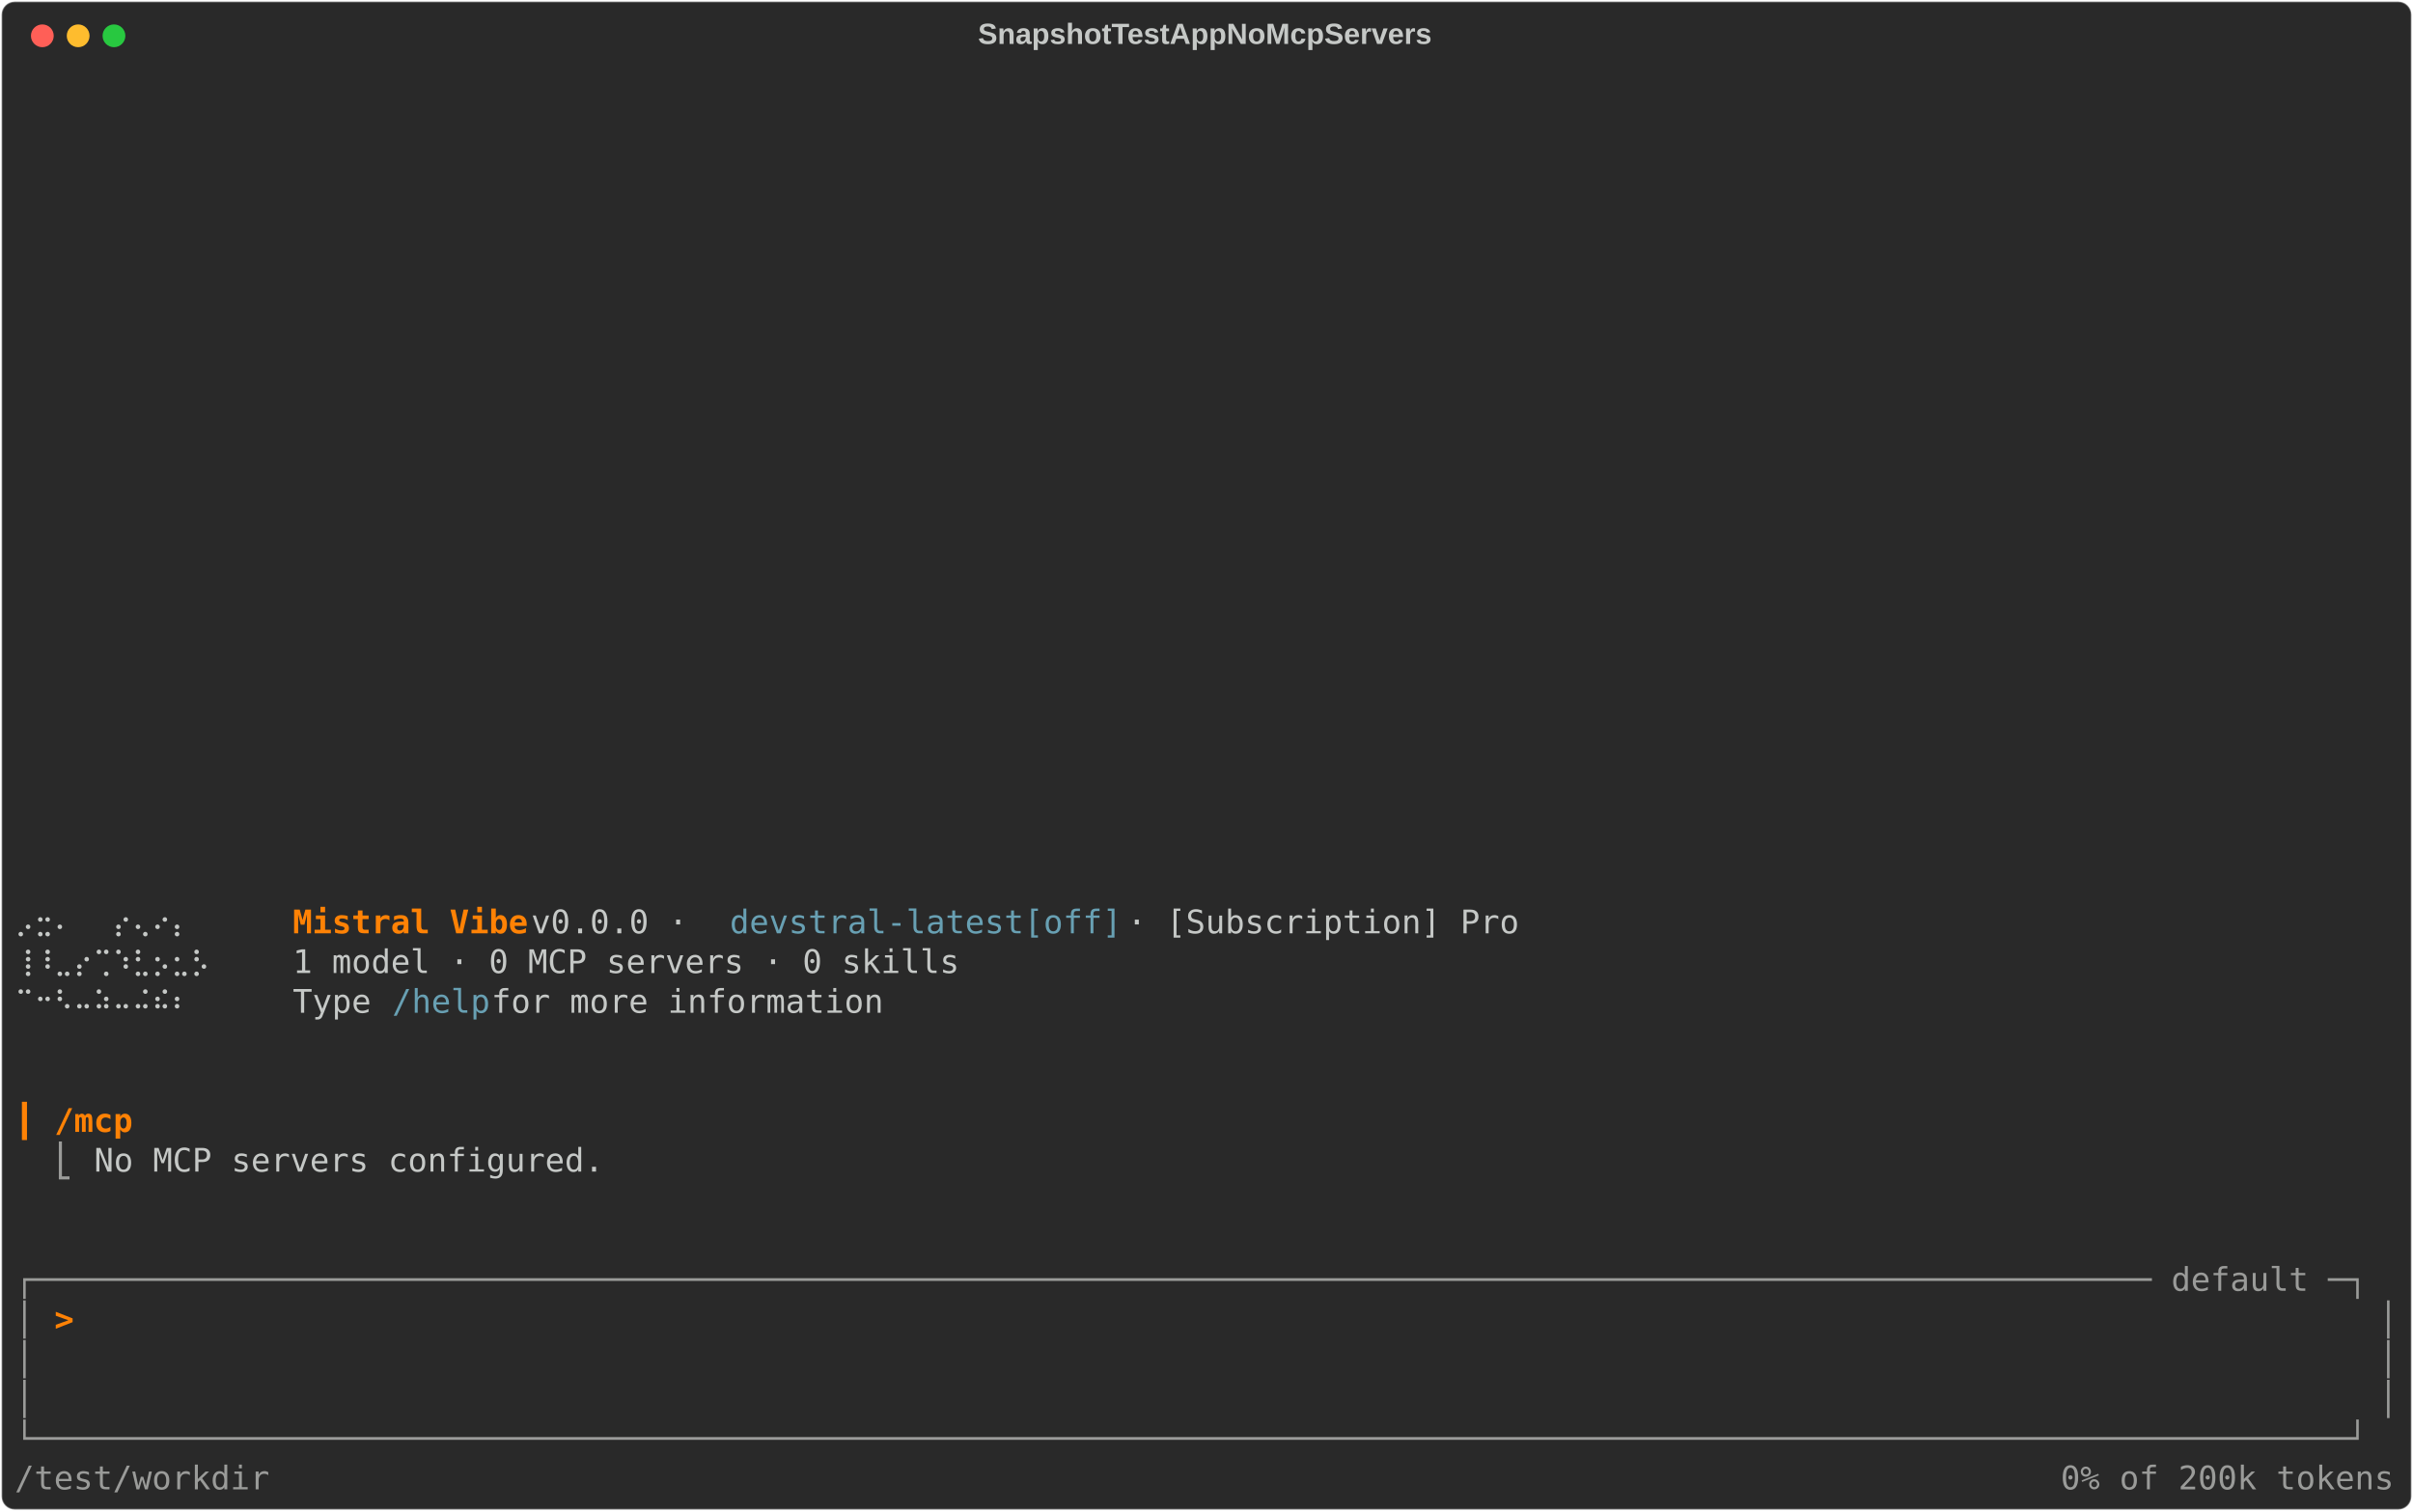
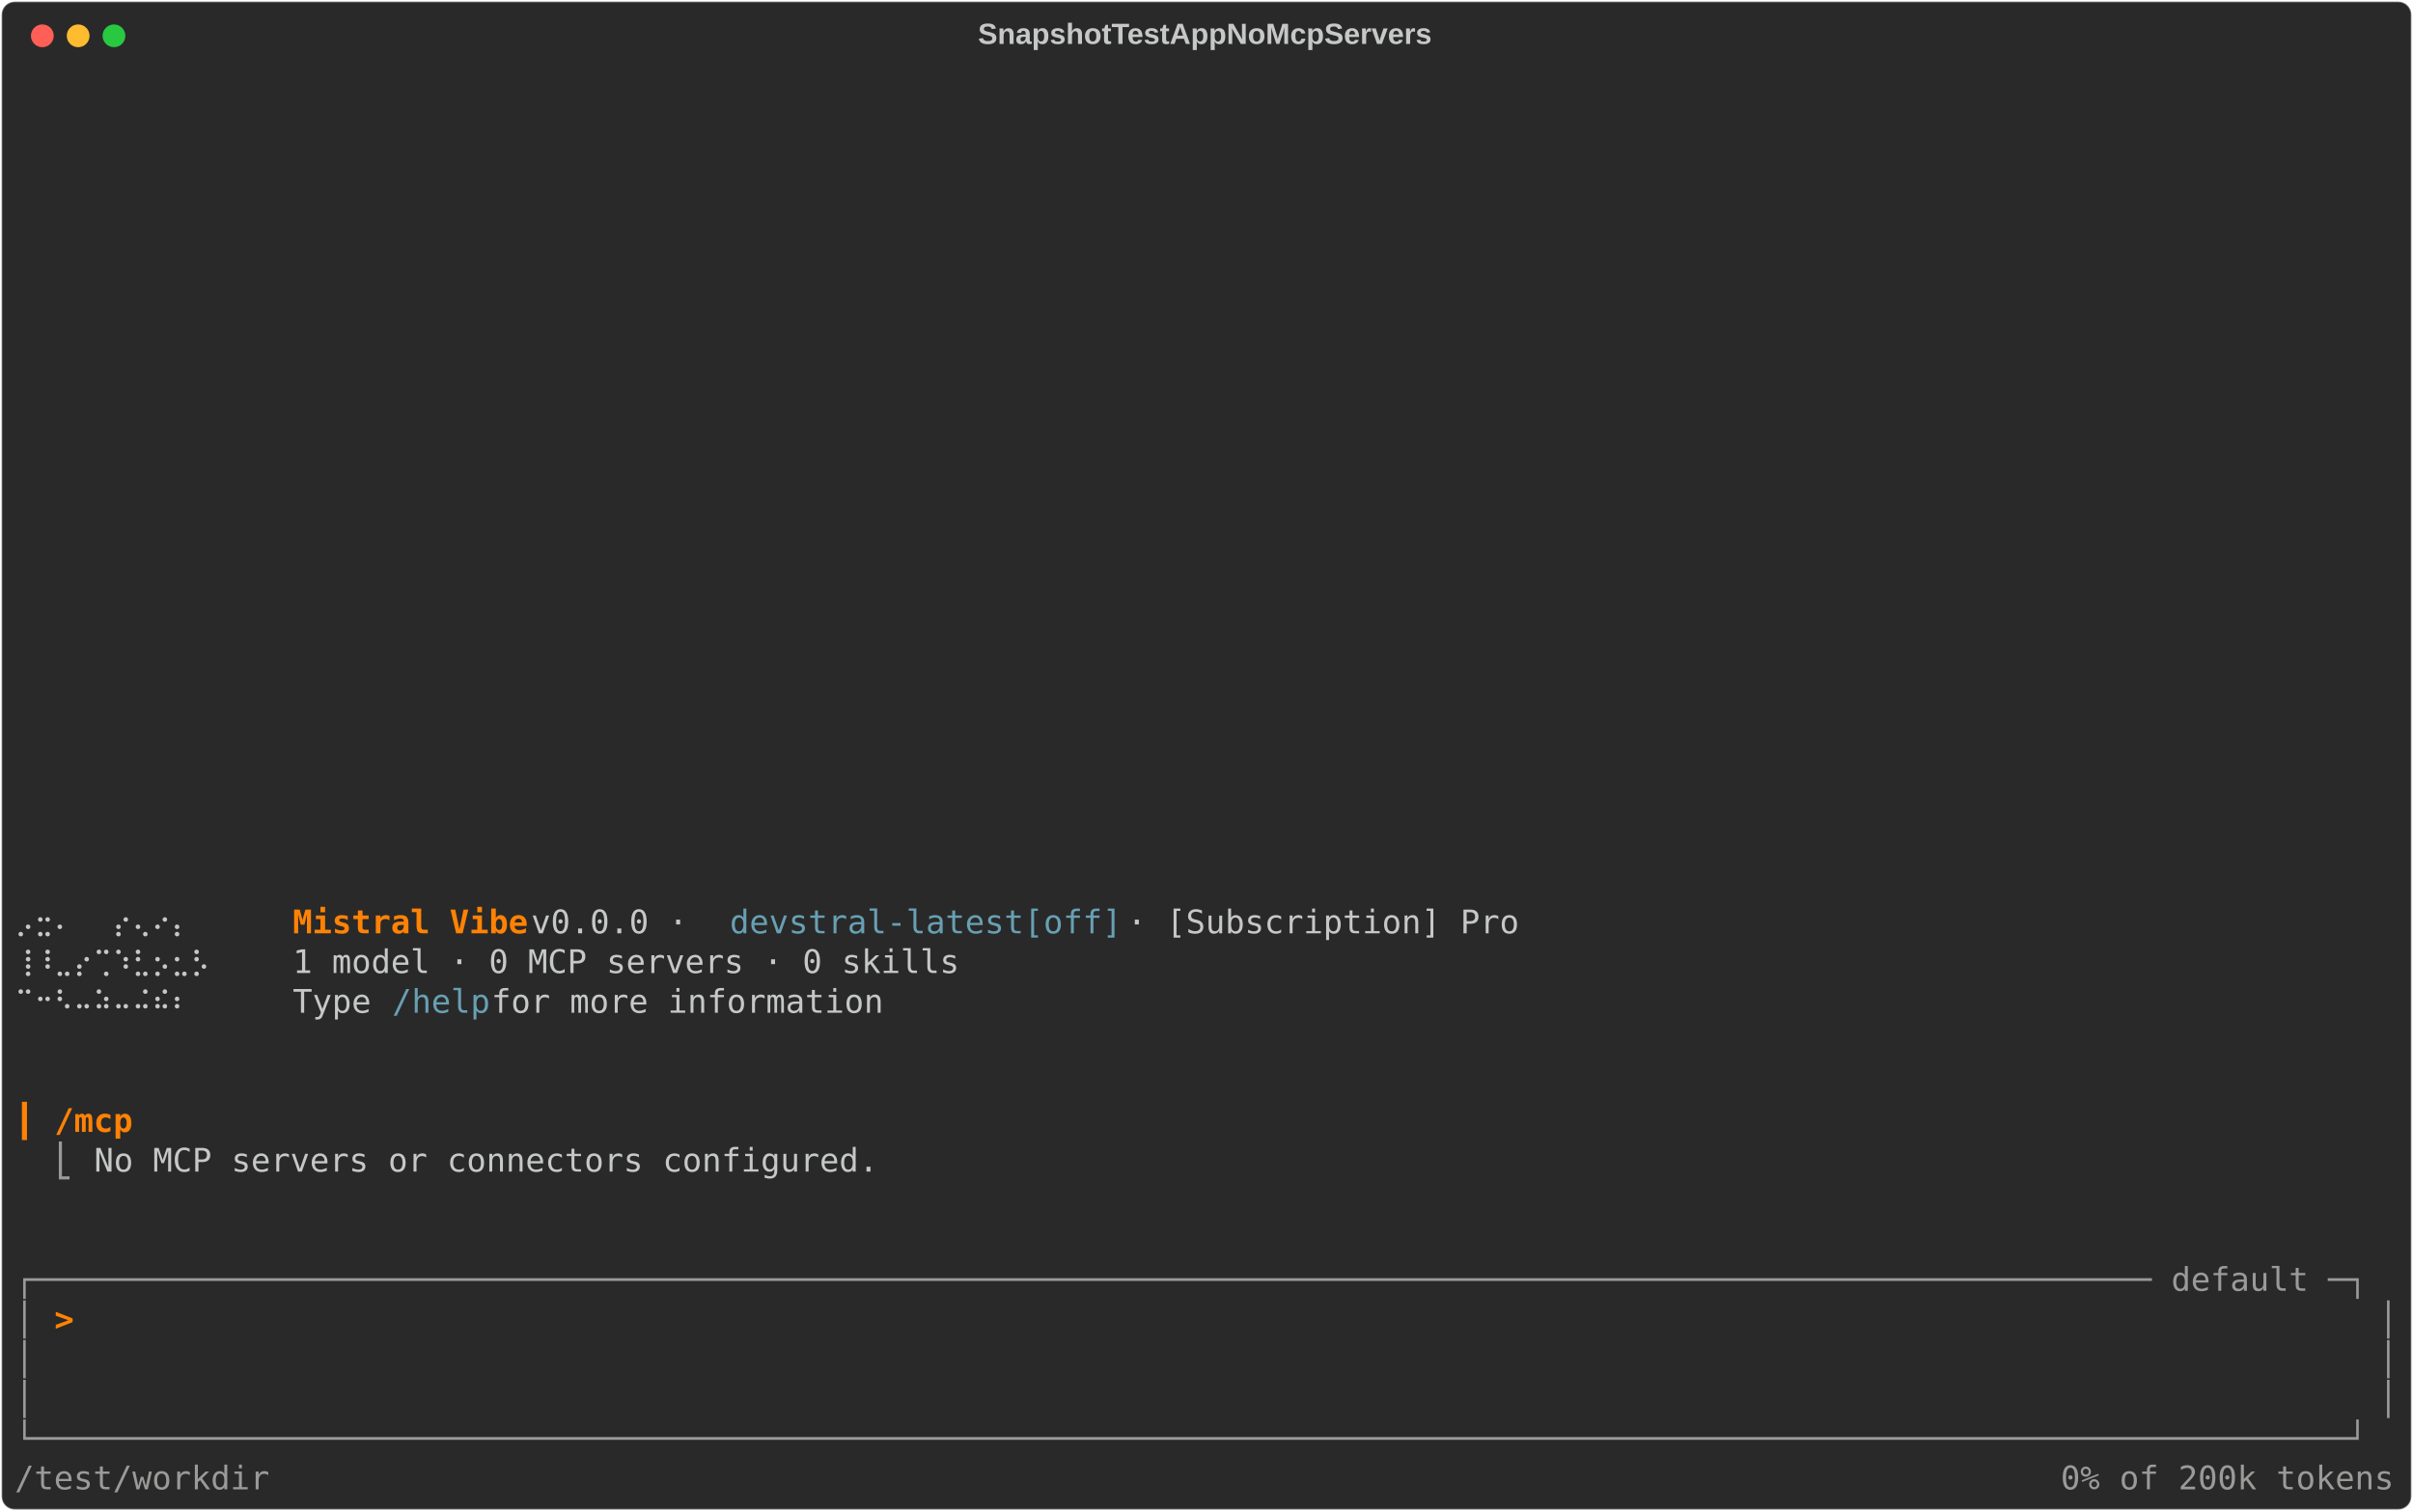
<svg xmlns="http://www.w3.org/2000/svg" class="rich-terminal" viewBox="0 0 1482 928.4">
  <style>

    @font-face {
        font-family: "Fira Code";
        src: local("FiraCode-Regular"),
                url("https://cdnjs.cloudflare.com/ajax/libs/firacode/6.2.0/woff2/FiraCode-Regular.woff2") format("woff2"),
                url("https://cdnjs.cloudflare.com/ajax/libs/firacode/6.2.0/woff/FiraCode-Regular.woff") format("woff");
        font-style: normal;
        font-weight: 400;
    }
    @font-face {
        font-family: "Fira Code";
        src: local("FiraCode-Bold"),
                url("https://cdnjs.cloudflare.com/ajax/libs/firacode/6.2.0/woff2/FiraCode-Bold.woff2") format("woff2"),
                url("https://cdnjs.cloudflare.com/ajax/libs/firacode/6.2.0/woff/FiraCode-Bold.woff") format("woff");
        font-style: bold;
        font-weight: 700;
    }

-     .terminal-9108451134-matrix {
+     .terminal-matrix {
        font-family: Fira Code, monospace;
        font-size: 20px;
        line-height: 24.4px;
        font-variant-east-asian: full-width;
    }

-     .terminal-9108451134-title {
+     .terminal-title {
        font-size: 18px;
        font-weight: bold;
        font-family: arial;
    }

-     .terminal-9108451134-r1 { fill: #c5c8c6 }
- .terminal-9108451134-r2 { fill: #ff8205;font-weight: bold }
- .terminal-9108451134-r3 { fill: #68a0b3 }
- .terminal-9108451134-r4 { fill: #ff8205 }
- .terminal-9108451134-r5 { fill: #9a9b99 }
+     .terminal-r1 { fill: #c5c8c6 }
+ .terminal-r2 { fill: #ff8205;font-weight: bold }
+ .terminal-r3 { fill: #68a0b3 }
+ .terminal-r4 { fill: #ff8205 }
+ .terminal-r5 { fill: #9a9b99 }
    </style>
  <defs>
-     <clipPath id="terminal-9108451134-clip-terminal">
+     <clipPath id="terminal-clip-terminal">
      <rect x="0" y="0" width="1463.0" height="877.4" />
    </clipPath>
-     <clipPath id="terminal-9108451134-line-0">
+     <clipPath id="terminal-line-0">
      <rect x="0" y="1.5" width="1464" height="24.65" />
    </clipPath>
-     <clipPath id="terminal-9108451134-line-1">
+     <clipPath id="terminal-line-1">
      <rect x="0" y="25.9" width="1464" height="24.65" />
    </clipPath>
-     <clipPath id="terminal-9108451134-line-2">
+     <clipPath id="terminal-line-2">
      <rect x="0" y="50.3" width="1464" height="24.65" />
    </clipPath>
-     <clipPath id="terminal-9108451134-line-3">
+     <clipPath id="terminal-line-3">
      <rect x="0" y="74.7" width="1464" height="24.65" />
    </clipPath>
-     <clipPath id="terminal-9108451134-line-4">
+     <clipPath id="terminal-line-4">
      <rect x="0" y="99.1" width="1464" height="24.65" />
    </clipPath>
-     <clipPath id="terminal-9108451134-line-5">
+     <clipPath id="terminal-line-5">
      <rect x="0" y="123.5" width="1464" height="24.65" />
    </clipPath>
-     <clipPath id="terminal-9108451134-line-6">
+     <clipPath id="terminal-line-6">
      <rect x="0" y="147.9" width="1464" height="24.65" />
    </clipPath>
-     <clipPath id="terminal-9108451134-line-7">
+     <clipPath id="terminal-line-7">
      <rect x="0" y="172.3" width="1464" height="24.65" />
    </clipPath>
-     <clipPath id="terminal-9108451134-line-8">
+     <clipPath id="terminal-line-8">
      <rect x="0" y="196.7" width="1464" height="24.65" />
    </clipPath>
-     <clipPath id="terminal-9108451134-line-9">
+     <clipPath id="terminal-line-9">
      <rect x="0" y="221.1" width="1464" height="24.65" />
    </clipPath>
-     <clipPath id="terminal-9108451134-line-10">
+     <clipPath id="terminal-line-10">
      <rect x="0" y="245.5" width="1464" height="24.65" />
    </clipPath>
-     <clipPath id="terminal-9108451134-line-11">
+     <clipPath id="terminal-line-11">
      <rect x="0" y="269.9" width="1464" height="24.65" />
    </clipPath>
-     <clipPath id="terminal-9108451134-line-12">
+     <clipPath id="terminal-line-12">
      <rect x="0" y="294.3" width="1464" height="24.65" />
    </clipPath>
-     <clipPath id="terminal-9108451134-line-13">
+     <clipPath id="terminal-line-13">
      <rect x="0" y="318.7" width="1464" height="24.65" />
    </clipPath>
-     <clipPath id="terminal-9108451134-line-14">
+     <clipPath id="terminal-line-14">
      <rect x="0" y="343.1" width="1464" height="24.65" />
    </clipPath>
-     <clipPath id="terminal-9108451134-line-15">
+     <clipPath id="terminal-line-15">
      <rect x="0" y="367.5" width="1464" height="24.65" />
    </clipPath>
-     <clipPath id="terminal-9108451134-line-16">
+     <clipPath id="terminal-line-16">
      <rect x="0" y="391.9" width="1464" height="24.65" />
    </clipPath>
-     <clipPath id="terminal-9108451134-line-17">
+     <clipPath id="terminal-line-17">
      <rect x="0" y="416.3" width="1464" height="24.65" />
    </clipPath>
-     <clipPath id="terminal-9108451134-line-18">
+     <clipPath id="terminal-line-18">
      <rect x="0" y="440.7" width="1464" height="24.65" />
    </clipPath>
-     <clipPath id="terminal-9108451134-line-19">
+     <clipPath id="terminal-line-19">
      <rect x="0" y="465.1" width="1464" height="24.65" />
    </clipPath>
-     <clipPath id="terminal-9108451134-line-20">
+     <clipPath id="terminal-line-20">
      <rect x="0" y="489.5" width="1464" height="24.65" />
    </clipPath>
-     <clipPath id="terminal-9108451134-line-21">
+     <clipPath id="terminal-line-21">
      <rect x="0" y="513.9" width="1464" height="24.65" />
    </clipPath>
-     <clipPath id="terminal-9108451134-line-22">
+     <clipPath id="terminal-line-22">
      <rect x="0" y="538.3" width="1464" height="24.65" />
    </clipPath>
-     <clipPath id="terminal-9108451134-line-23">
+     <clipPath id="terminal-line-23">
      <rect x="0" y="562.7" width="1464" height="24.65" />
    </clipPath>
-     <clipPath id="terminal-9108451134-line-24">
+     <clipPath id="terminal-line-24">
      <rect x="0" y="587.1" width="1464" height="24.65" />
    </clipPath>
-     <clipPath id="terminal-9108451134-line-25">
+     <clipPath id="terminal-line-25">
      <rect x="0" y="611.5" width="1464" height="24.65" />
    </clipPath>
-     <clipPath id="terminal-9108451134-line-26">
+     <clipPath id="terminal-line-26">
      <rect x="0" y="635.9" width="1464" height="24.65" />
    </clipPath>
-     <clipPath id="terminal-9108451134-line-27">
+     <clipPath id="terminal-line-27">
      <rect x="0" y="660.3" width="1464" height="24.65" />
    </clipPath>
-     <clipPath id="terminal-9108451134-line-28">
+     <clipPath id="terminal-line-28">
      <rect x="0" y="684.7" width="1464" height="24.65" />
    </clipPath>
-     <clipPath id="terminal-9108451134-line-29">
+     <clipPath id="terminal-line-29">
      <rect x="0" y="709.1" width="1464" height="24.65" />
    </clipPath>
-     <clipPath id="terminal-9108451134-line-30">
+     <clipPath id="terminal-line-30">
      <rect x="0" y="733.5" width="1464" height="24.65" />
    </clipPath>
-     <clipPath id="terminal-9108451134-line-31">
+     <clipPath id="terminal-line-31">
      <rect x="0" y="757.9" width="1464" height="24.65" />
    </clipPath>
-     <clipPath id="terminal-9108451134-line-32">
+     <clipPath id="terminal-line-32">
      <rect x="0" y="782.3" width="1464" height="24.65" />
    </clipPath>
-     <clipPath id="terminal-9108451134-line-33">
+     <clipPath id="terminal-line-33">
      <rect x="0" y="806.7" width="1464" height="24.65" />
    </clipPath>
-     <clipPath id="terminal-9108451134-line-34">
+     <clipPath id="terminal-line-34">
      <rect x="0" y="831.1" width="1464" height="24.65" />
    </clipPath>
  </defs>
  <rect fill="#292929" stroke="rgba(255,255,255,0.35)" stroke-width="1" x="1" y="1" width="1480" height="926.4" rx="8" />
-   <text class="terminal-9108451134-title" fill="#c5c8c6" text-anchor="middle" x="740" y="27">SnapshotTestAppNoMcpServers</text>
+   <text class="terminal-title" fill="#c5c8c6" text-anchor="middle" x="740" y="27">SnapshotTestAppNoMcpServers</text>
  <g transform="translate(26,22)">
    <circle cx="0" cy="0" r="7" fill="#ff5f57" />
    <circle cx="22" cy="0" r="7" fill="#febc2e" />
    <circle cx="44" cy="0" r="7" fill="#28c840" />
  </g>
-   <g transform="translate(9, 41)" clip-path="url(#terminal-9108451134-clip-terminal)">
-     <g class="terminal-9108451134-matrix">
-       <text class="terminal-9108451134-r1" x="1464" y="20" textLength="12.2" clip-path="url(#terminal-9108451134-line-0)">
- </text>
-       <text class="terminal-9108451134-r1" x="1464" y="44.4" textLength="12.2" clip-path="url(#terminal-9108451134-line-1)">
- </text>
-       <text class="terminal-9108451134-r1" x="1464" y="68.8" textLength="12.2" clip-path="url(#terminal-9108451134-line-2)">
- </text>
-       <text class="terminal-9108451134-r1" x="1464" y="93.2" textLength="12.2" clip-path="url(#terminal-9108451134-line-3)">
- </text>
-       <text class="terminal-9108451134-r1" x="1464" y="117.6" textLength="12.2" clip-path="url(#terminal-9108451134-line-4)">
- </text>
-       <text class="terminal-9108451134-r1" x="1464" y="142" textLength="12.2" clip-path="url(#terminal-9108451134-line-5)">
- </text>
-       <text class="terminal-9108451134-r1" x="1464" y="166.4" textLength="12.2" clip-path="url(#terminal-9108451134-line-6)">
- </text>
-       <text class="terminal-9108451134-r1" x="1464" y="190.8" textLength="12.2" clip-path="url(#terminal-9108451134-line-7)">
- </text>
-       <text class="terminal-9108451134-r1" x="1464" y="215.2" textLength="12.2" clip-path="url(#terminal-9108451134-line-8)">
- </text>
-       <text class="terminal-9108451134-r1" x="1464" y="239.6" textLength="12.2" clip-path="url(#terminal-9108451134-line-9)">
- </text>
-       <text class="terminal-9108451134-r1" x="1464" y="264" textLength="12.2" clip-path="url(#terminal-9108451134-line-10)">
- </text>
-       <text class="terminal-9108451134-r1" x="1464" y="288.4" textLength="12.2" clip-path="url(#terminal-9108451134-line-11)">
- </text>
-       <text class="terminal-9108451134-r1" x="1464" y="312.8" textLength="12.2" clip-path="url(#terminal-9108451134-line-12)">
- </text>
-       <text class="terminal-9108451134-r1" x="1464" y="337.2" textLength="12.2" clip-path="url(#terminal-9108451134-line-13)">
- </text>
-       <text class="terminal-9108451134-r1" x="1464" y="361.6" textLength="12.2" clip-path="url(#terminal-9108451134-line-14)">
- </text>
-       <text class="terminal-9108451134-r1" x="1464" y="386" textLength="12.2" clip-path="url(#terminal-9108451134-line-15)">
- </text>
-       <text class="terminal-9108451134-r1" x="1464" y="410.4" textLength="12.2" clip-path="url(#terminal-9108451134-line-16)">
- </text>
-       <text class="terminal-9108451134-r1" x="1464" y="434.8" textLength="12.2" clip-path="url(#terminal-9108451134-line-17)">
- </text>
-       <text class="terminal-9108451134-r1" x="1464" y="459.2" textLength="12.2" clip-path="url(#terminal-9108451134-line-18)">
- </text>
-       <text class="terminal-9108451134-r1" x="1464" y="483.6" textLength="12.2" clip-path="url(#terminal-9108451134-line-19)">
- </text>
-       <text class="terminal-9108451134-r1" x="1464" y="508" textLength="12.2" clip-path="url(#terminal-9108451134-line-20)">
- </text>
-       <text class="terminal-9108451134-r1" x="0" y="532.4" textLength="134.2" clip-path="url(#terminal-9108451134-line-21)">  ⡠⣒⠄  ⡔⢄⠔⡄</text>
-       <text class="terminal-9108451134-r2" x="170.8" y="532.4" textLength="146.4" clip-path="url(#terminal-9108451134-line-21)">Mistral Vibe</text>
-       <text class="terminal-9108451134-r1" x="317.2" y="532.4" textLength="122" clip-path="url(#terminal-9108451134-line-21)"> v0.0.0 · </text>
-       <text class="terminal-9108451134-r3" x="439.2" y="532.4" textLength="244" clip-path="url(#terminal-9108451134-line-21)">devstral-latest[off]</text>
-       <text class="terminal-9108451134-r1" x="683.2" y="532.4" textLength="256.2" clip-path="url(#terminal-9108451134-line-21)"> · [Subscription] Pro</text>
-       <text class="terminal-9108451134-r1" x="1464" y="532.4" textLength="12.2" clip-path="url(#terminal-9108451134-line-21)">
- </text>
-       <text class="terminal-9108451134-r1" x="0" y="556.8" textLength="134.2" clip-path="url(#terminal-9108451134-line-22)"> ⢸⠸⣀⡔⢉⠱⣃⡢⣂⡣</text>
-       <text class="terminal-9108451134-r1" x="170.8" y="556.8" textLength="414.8" clip-path="url(#terminal-9108451134-line-22)">1 model · 0 MCP servers · 0 skills</text>
-       <text class="terminal-9108451134-r1" x="1464" y="556.8" textLength="12.2" clip-path="url(#terminal-9108451134-line-22)">
- </text>
-       <text class="terminal-9108451134-r1" x="0" y="581.2" textLength="134.2" clip-path="url(#terminal-9108451134-line-23)">  ⠉⠒⠣⠤⠵⠤⠬⠮⠆</text>
-       <text class="terminal-9108451134-r1" x="170.8" y="581.2" textLength="61" clip-path="url(#terminal-9108451134-line-23)">Type </text>
-       <text class="terminal-9108451134-r3" x="231.8" y="581.2" textLength="61" clip-path="url(#terminal-9108451134-line-23)">/help</text>
-       <text class="terminal-9108451134-r1" x="292.8" y="581.2" textLength="256.2" clip-path="url(#terminal-9108451134-line-23)"> for more information</text>
-       <text class="terminal-9108451134-r1" x="1464" y="581.2" textLength="12.2" clip-path="url(#terminal-9108451134-line-23)">
- </text>
-       <text class="terminal-9108451134-r1" x="1464" y="605.6" textLength="12.2" clip-path="url(#terminal-9108451134-line-24)">
- </text>
-       <text class="terminal-9108451134-r1" x="1464" y="630" textLength="12.2" clip-path="url(#terminal-9108451134-line-25)">
- </text>
-       <text class="terminal-9108451134-r4" x="0" y="654.4" textLength="12.2" clip-path="url(#terminal-9108451134-line-26)">┃</text>
-       <text class="terminal-9108451134-r2" x="24.4" y="654.4" textLength="48.8" clip-path="url(#terminal-9108451134-line-26)">/mcp</text>
-       <text class="terminal-9108451134-r1" x="1464" y="654.4" textLength="12.2" clip-path="url(#terminal-9108451134-line-26)">
- </text>
-       <text class="terminal-9108451134-r5" x="24.4" y="678.8" textLength="12.2" clip-path="url(#terminal-9108451134-line-27)">⎣</text>
-       <text class="terminal-9108451134-r1" x="48.8" y="678.8" textLength="317.2" clip-path="url(#terminal-9108451134-line-27)">No MCP servers configured.</text>
-       <text class="terminal-9108451134-r1" x="1464" y="678.8" textLength="12.2" clip-path="url(#terminal-9108451134-line-27)">
- </text>
-       <text class="terminal-9108451134-r1" x="1464" y="703.2" textLength="12.2" clip-path="url(#terminal-9108451134-line-28)">
- </text>
-       <text class="terminal-9108451134-r1" x="1464" y="727.6" textLength="12.2" clip-path="url(#terminal-9108451134-line-29)">
- </text>
-       <text class="terminal-9108451134-r5" x="0" y="752" textLength="1464" clip-path="url(#terminal-9108451134-line-30)">┌──────────────────────────────────────────────────────────────────────────────────────────────────────────── default ─┐</text>
-       <text class="terminal-9108451134-r1" x="1464" y="752" textLength="12.2" clip-path="url(#terminal-9108451134-line-30)">
- </text>
-       <text class="terminal-9108451134-r5" x="0" y="776.4" textLength="12.2" clip-path="url(#terminal-9108451134-line-31)">│</text>
-       <text class="terminal-9108451134-r2" x="24.4" y="776.4" textLength="12.2" clip-path="url(#terminal-9108451134-line-31)">&gt;</text>
-       <text class="terminal-9108451134-r5" x="1451.8" y="776.4" textLength="12.2" clip-path="url(#terminal-9108451134-line-31)">│</text>
-       <text class="terminal-9108451134-r1" x="1464" y="776.4" textLength="12.2" clip-path="url(#terminal-9108451134-line-31)">
- </text>
-       <text class="terminal-9108451134-r5" x="0" y="800.8" textLength="12.2" clip-path="url(#terminal-9108451134-line-32)">│</text>
-       <text class="terminal-9108451134-r5" x="1451.8" y="800.8" textLength="12.2" clip-path="url(#terminal-9108451134-line-32)">│</text>
-       <text class="terminal-9108451134-r1" x="1464" y="800.8" textLength="12.2" clip-path="url(#terminal-9108451134-line-32)">
- </text>
-       <text class="terminal-9108451134-r5" x="0" y="825.2" textLength="12.2" clip-path="url(#terminal-9108451134-line-33)">│</text>
-       <text class="terminal-9108451134-r5" x="1451.8" y="825.2" textLength="12.2" clip-path="url(#terminal-9108451134-line-33)">│</text>
-       <text class="terminal-9108451134-r1" x="1464" y="825.2" textLength="12.2" clip-path="url(#terminal-9108451134-line-33)">
- </text>
-       <text class="terminal-9108451134-r5" x="0" y="849.6" textLength="1464" clip-path="url(#terminal-9108451134-line-34)">└──────────────────────────────────────────────────────────────────────────────────────────────────────────────────────┘</text>
-       <text class="terminal-9108451134-r1" x="1464" y="849.6" textLength="12.2" clip-path="url(#terminal-9108451134-line-34)">
- </text>
-       <text class="terminal-9108451134-r5" x="0" y="874" textLength="158.6" clip-path="url(#terminal-9108451134-line-35)">/test/workdir</text>
-       <text class="terminal-9108451134-r5" x="1256.6" y="874" textLength="207.4" clip-path="url(#terminal-9108451134-line-35)">0% of 200k tokens</text>
+   <g transform="translate(9, 41)" clip-path="url(#terminal-clip-terminal)">
+     <g class="terminal-matrix">
+       <text class="terminal-r1" x="1464" y="20" textLength="12.2" clip-path="url(#terminal-line-0)">
+ </text>
+       <text class="terminal-r1" x="1464" y="44.4" textLength="12.2" clip-path="url(#terminal-line-1)">
+ </text>
+       <text class="terminal-r1" x="1464" y="68.8" textLength="12.2" clip-path="url(#terminal-line-2)">
+ </text>
+       <text class="terminal-r1" x="1464" y="93.2" textLength="12.2" clip-path="url(#terminal-line-3)">
+ </text>
+       <text class="terminal-r1" x="1464" y="117.6" textLength="12.2" clip-path="url(#terminal-line-4)">
+ </text>
+       <text class="terminal-r1" x="1464" y="142" textLength="12.2" clip-path="url(#terminal-line-5)">
+ </text>
+       <text class="terminal-r1" x="1464" y="166.4" textLength="12.2" clip-path="url(#terminal-line-6)">
+ </text>
+       <text class="terminal-r1" x="1464" y="190.8" textLength="12.2" clip-path="url(#terminal-line-7)">
+ </text>
+       <text class="terminal-r1" x="1464" y="215.2" textLength="12.2" clip-path="url(#terminal-line-8)">
+ </text>
+       <text class="terminal-r1" x="1464" y="239.6" textLength="12.2" clip-path="url(#terminal-line-9)">
+ </text>
+       <text class="terminal-r1" x="1464" y="264" textLength="12.2" clip-path="url(#terminal-line-10)">
+ </text>
+       <text class="terminal-r1" x="1464" y="288.4" textLength="12.2" clip-path="url(#terminal-line-11)">
+ </text>
+       <text class="terminal-r1" x="1464" y="312.8" textLength="12.2" clip-path="url(#terminal-line-12)">
+ </text>
+       <text class="terminal-r1" x="1464" y="337.2" textLength="12.2" clip-path="url(#terminal-line-13)">
+ </text>
+       <text class="terminal-r1" x="1464" y="361.6" textLength="12.2" clip-path="url(#terminal-line-14)">
+ </text>
+       <text class="terminal-r1" x="1464" y="386" textLength="12.2" clip-path="url(#terminal-line-15)">
+ </text>
+       <text class="terminal-r1" x="1464" y="410.4" textLength="12.2" clip-path="url(#terminal-line-16)">
+ </text>
+       <text class="terminal-r1" x="1464" y="434.8" textLength="12.2" clip-path="url(#terminal-line-17)">
+ </text>
+       <text class="terminal-r1" x="1464" y="459.2" textLength="12.2" clip-path="url(#terminal-line-18)">
+ </text>
+       <text class="terminal-r1" x="1464" y="483.6" textLength="12.2" clip-path="url(#terminal-line-19)">
+ </text>
+       <text class="terminal-r1" x="1464" y="508" textLength="12.2" clip-path="url(#terminal-line-20)">
+ </text>
+       <text class="terminal-r1" x="0" y="532.4" textLength="134.2" clip-path="url(#terminal-line-21)">  ⡠⣒⠄  ⡔⢄⠔⡄</text>
+       <text class="terminal-r2" x="170.8" y="532.4" textLength="146.4" clip-path="url(#terminal-line-21)">Mistral Vibe</text>
+       <text class="terminal-r1" x="317.2" y="532.4" textLength="122" clip-path="url(#terminal-line-21)"> v0.0.0 · </text>
+       <text class="terminal-r3" x="439.2" y="532.4" textLength="244" clip-path="url(#terminal-line-21)">devstral-latest[off]</text>
+       <text class="terminal-r1" x="683.2" y="532.4" textLength="256.2" clip-path="url(#terminal-line-21)"> · [Subscription] Pro</text>
+       <text class="terminal-r1" x="1464" y="532.4" textLength="12.2" clip-path="url(#terminal-line-21)">
+ </text>
+       <text class="terminal-r1" x="0" y="556.8" textLength="134.2" clip-path="url(#terminal-line-22)"> ⢸⠸⣀⡔⢉⠱⣃⡢⣂⡣</text>
+       <text class="terminal-r1" x="170.8" y="556.8" textLength="414.8" clip-path="url(#terminal-line-22)">1 model · 0 MCP servers · 0 skills</text>
+       <text class="terminal-r1" x="1464" y="556.8" textLength="12.2" clip-path="url(#terminal-line-22)">
+ </text>
+       <text class="terminal-r1" x="0" y="581.2" textLength="134.2" clip-path="url(#terminal-line-23)">  ⠉⠒⠣⠤⠵⠤⠬⠮⠆</text>
+       <text class="terminal-r1" x="170.8" y="581.2" textLength="61" clip-path="url(#terminal-line-23)">Type </text>
+       <text class="terminal-r3" x="231.8" y="581.2" textLength="61" clip-path="url(#terminal-line-23)">/help</text>
+       <text class="terminal-r1" x="292.8" y="581.2" textLength="256.2" clip-path="url(#terminal-line-23)"> for more information</text>
+       <text class="terminal-r1" x="1464" y="581.2" textLength="12.2" clip-path="url(#terminal-line-23)">
+ </text>
+       <text class="terminal-r1" x="1464" y="605.6" textLength="12.2" clip-path="url(#terminal-line-24)">
+ </text>
+       <text class="terminal-r1" x="1464" y="630" textLength="12.2" clip-path="url(#terminal-line-25)">
+ </text>
+       <text class="terminal-r4" x="0" y="654.4" textLength="12.2" clip-path="url(#terminal-line-26)">┃</text>
+       <text class="terminal-r2" x="24.4" y="654.4" textLength="48.8" clip-path="url(#terminal-line-26)">/mcp</text>
+       <text class="terminal-r1" x="1464" y="654.4" textLength="12.2" clip-path="url(#terminal-line-26)">
+ </text>
+       <text class="terminal-r5" x="24.4" y="678.8" textLength="12.2" clip-path="url(#terminal-line-27)">⎣</text>
+       <text class="terminal-r1" x="48.8" y="678.8" textLength="488" clip-path="url(#terminal-line-27)">No MCP servers or connectors configured.</text>
+       <text class="terminal-r1" x="1464" y="678.8" textLength="12.2" clip-path="url(#terminal-line-27)">
+ </text>
+       <text class="terminal-r1" x="1464" y="703.2" textLength="12.2" clip-path="url(#terminal-line-28)">
+ </text>
+       <text class="terminal-r1" x="1464" y="727.6" textLength="12.2" clip-path="url(#terminal-line-29)">
+ </text>
+       <text class="terminal-r5" x="0" y="752" textLength="1464" clip-path="url(#terminal-line-30)">┌──────────────────────────────────────────────────────────────────────────────────────────────────────────── default ─┐</text>
+       <text class="terminal-r1" x="1464" y="752" textLength="12.2" clip-path="url(#terminal-line-30)">
+ </text>
+       <text class="terminal-r5" x="0" y="776.4" textLength="12.2" clip-path="url(#terminal-line-31)">│</text>
+       <text class="terminal-r2" x="24.4" y="776.4" textLength="12.2" clip-path="url(#terminal-line-31)">&gt;</text>
+       <text class="terminal-r5" x="1451.8" y="776.4" textLength="12.2" clip-path="url(#terminal-line-31)">│</text>
+       <text class="terminal-r1" x="1464" y="776.4" textLength="12.2" clip-path="url(#terminal-line-31)">
+ </text>
+       <text class="terminal-r5" x="0" y="800.8" textLength="12.2" clip-path="url(#terminal-line-32)">│</text>
+       <text class="terminal-r5" x="1451.8" y="800.8" textLength="12.2" clip-path="url(#terminal-line-32)">│</text>
+       <text class="terminal-r1" x="1464" y="800.8" textLength="12.2" clip-path="url(#terminal-line-32)">
+ </text>
+       <text class="terminal-r5" x="0" y="825.2" textLength="12.2" clip-path="url(#terminal-line-33)">│</text>
+       <text class="terminal-r5" x="1451.8" y="825.2" textLength="12.2" clip-path="url(#terminal-line-33)">│</text>
+       <text class="terminal-r1" x="1464" y="825.2" textLength="12.2" clip-path="url(#terminal-line-33)">
+ </text>
+       <text class="terminal-r5" x="0" y="849.6" textLength="1464" clip-path="url(#terminal-line-34)">└──────────────────────────────────────────────────────────────────────────────────────────────────────────────────────┘</text>
+       <text class="terminal-r1" x="1464" y="849.6" textLength="12.2" clip-path="url(#terminal-line-34)">
+ </text>
+       <text class="terminal-r5" x="0" y="874" textLength="158.6" clip-path="url(#terminal-line-35)">/test/workdir</text>
+       <text class="terminal-r5" x="1256.6" y="874" textLength="207.4" clip-path="url(#terminal-line-35)">0% of 200k tokens</text>
    </g>
  </g>
</svg>
